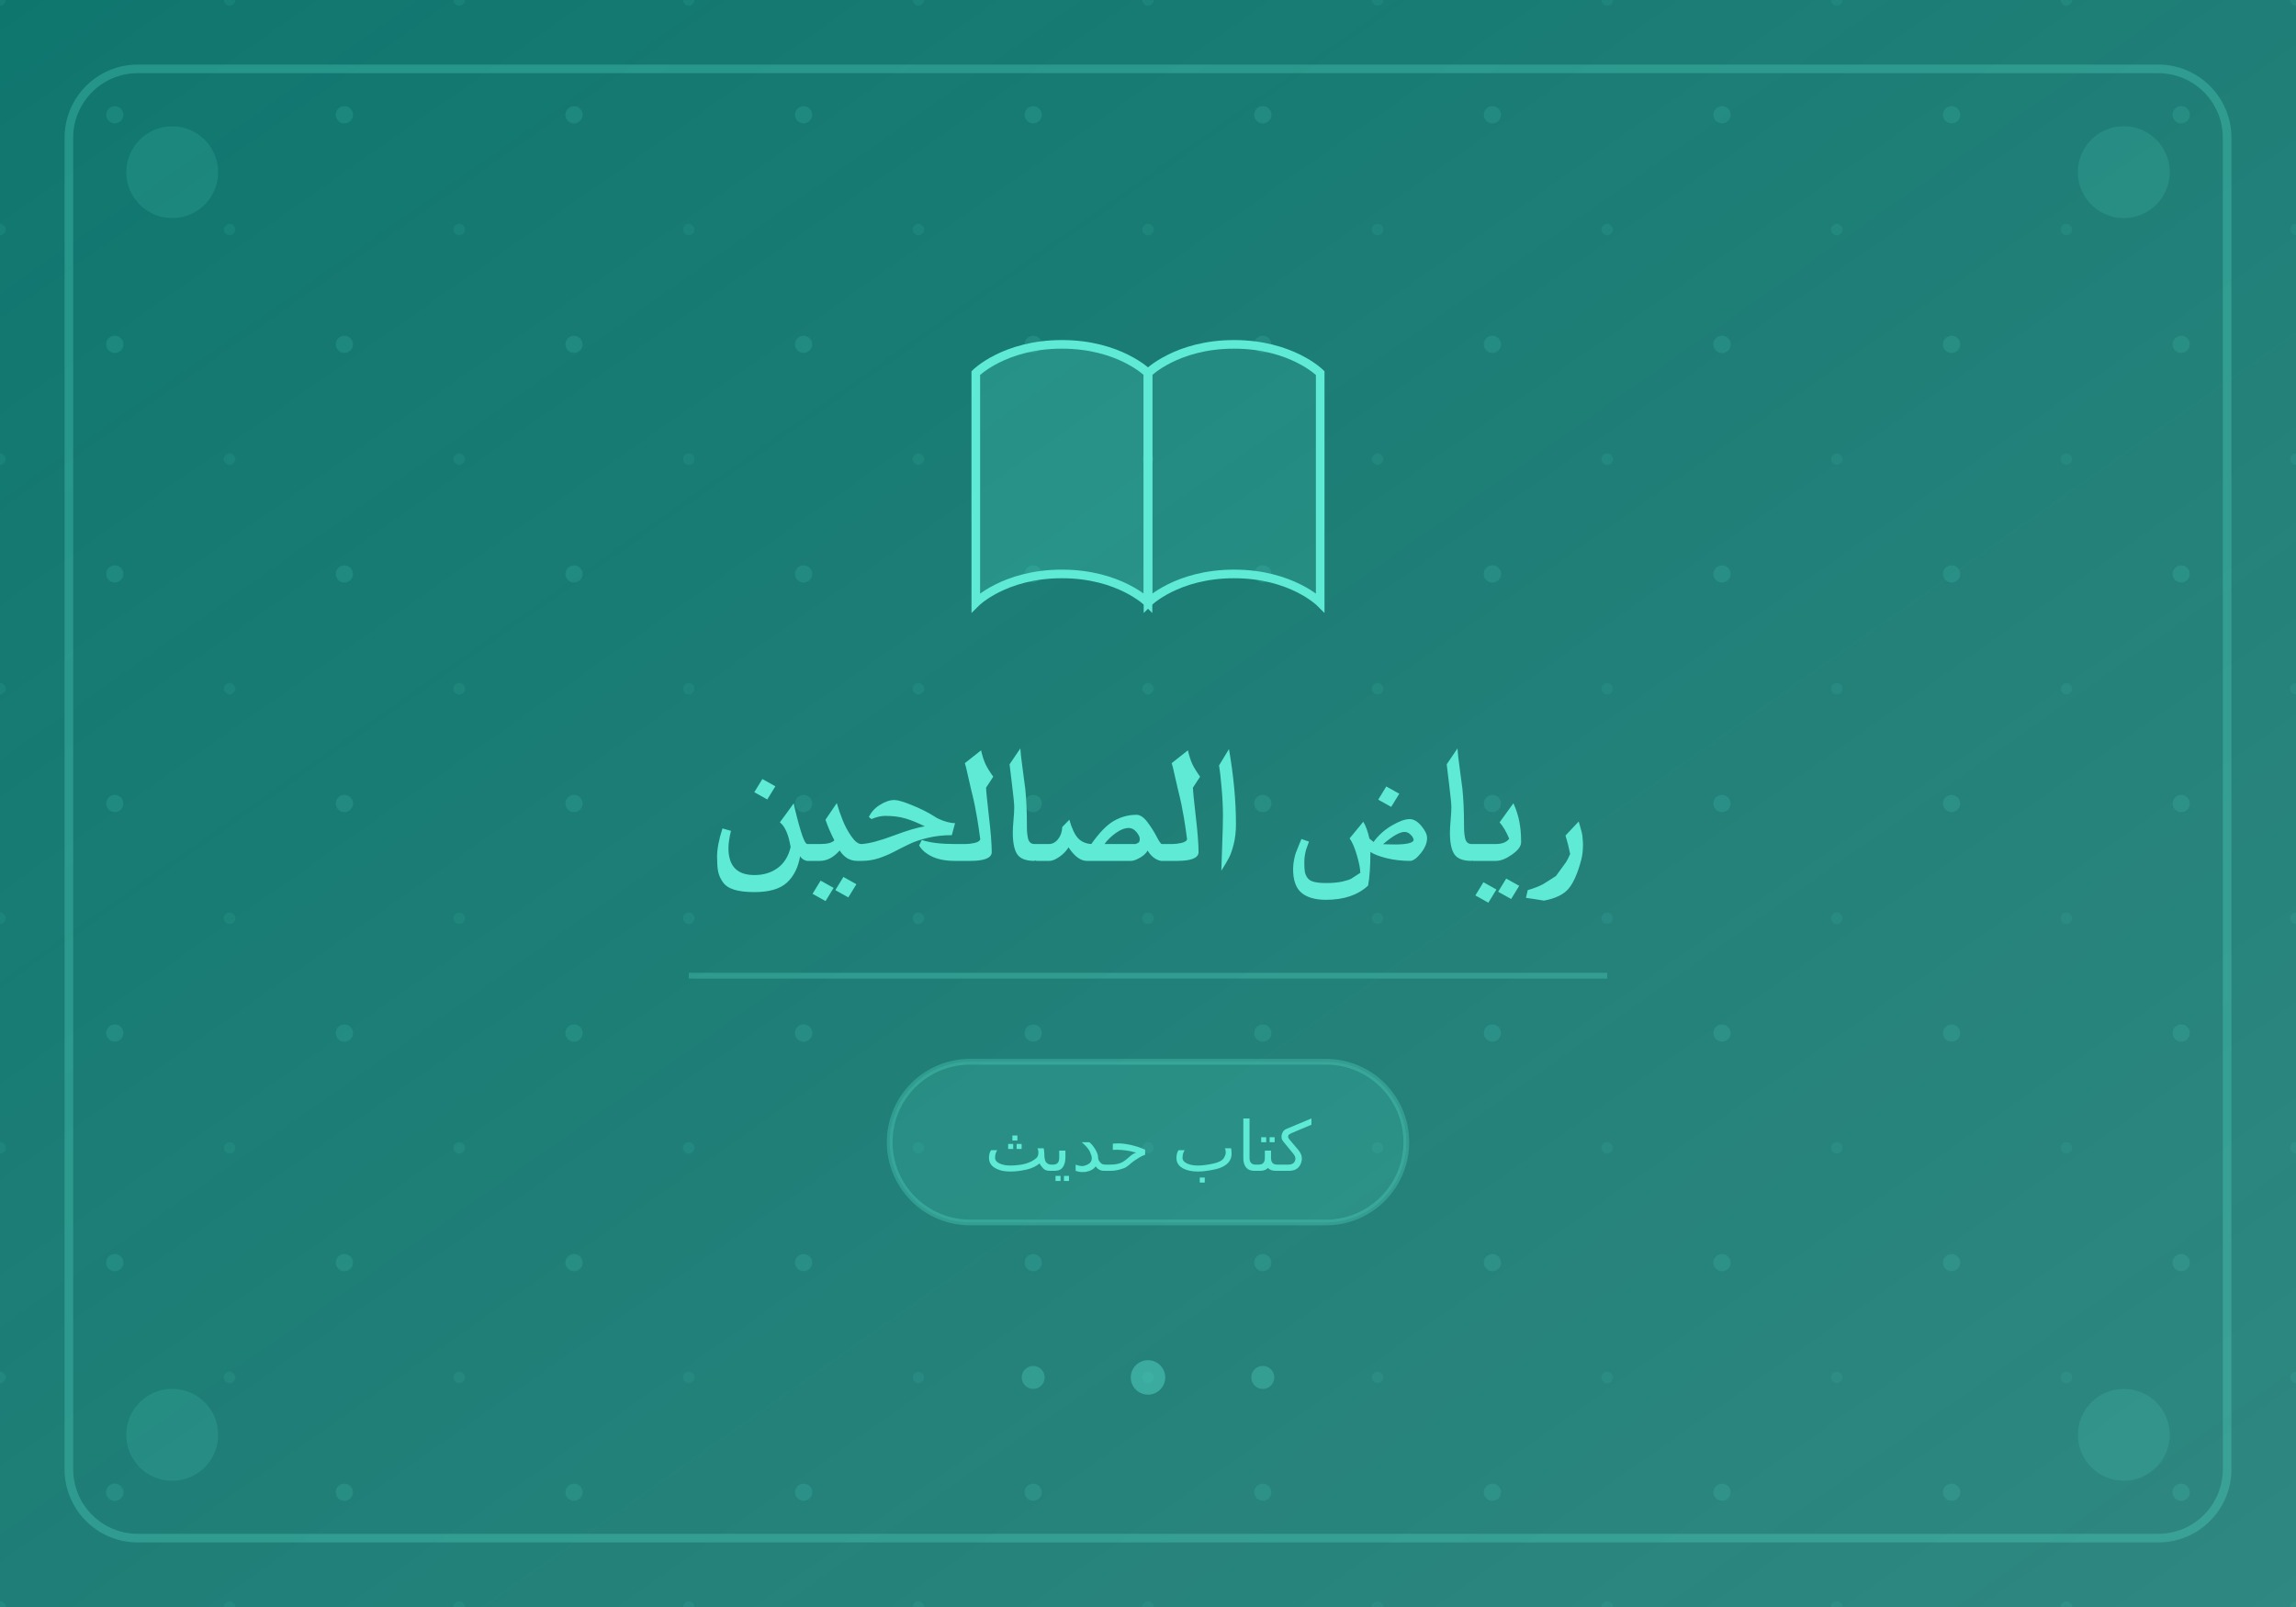
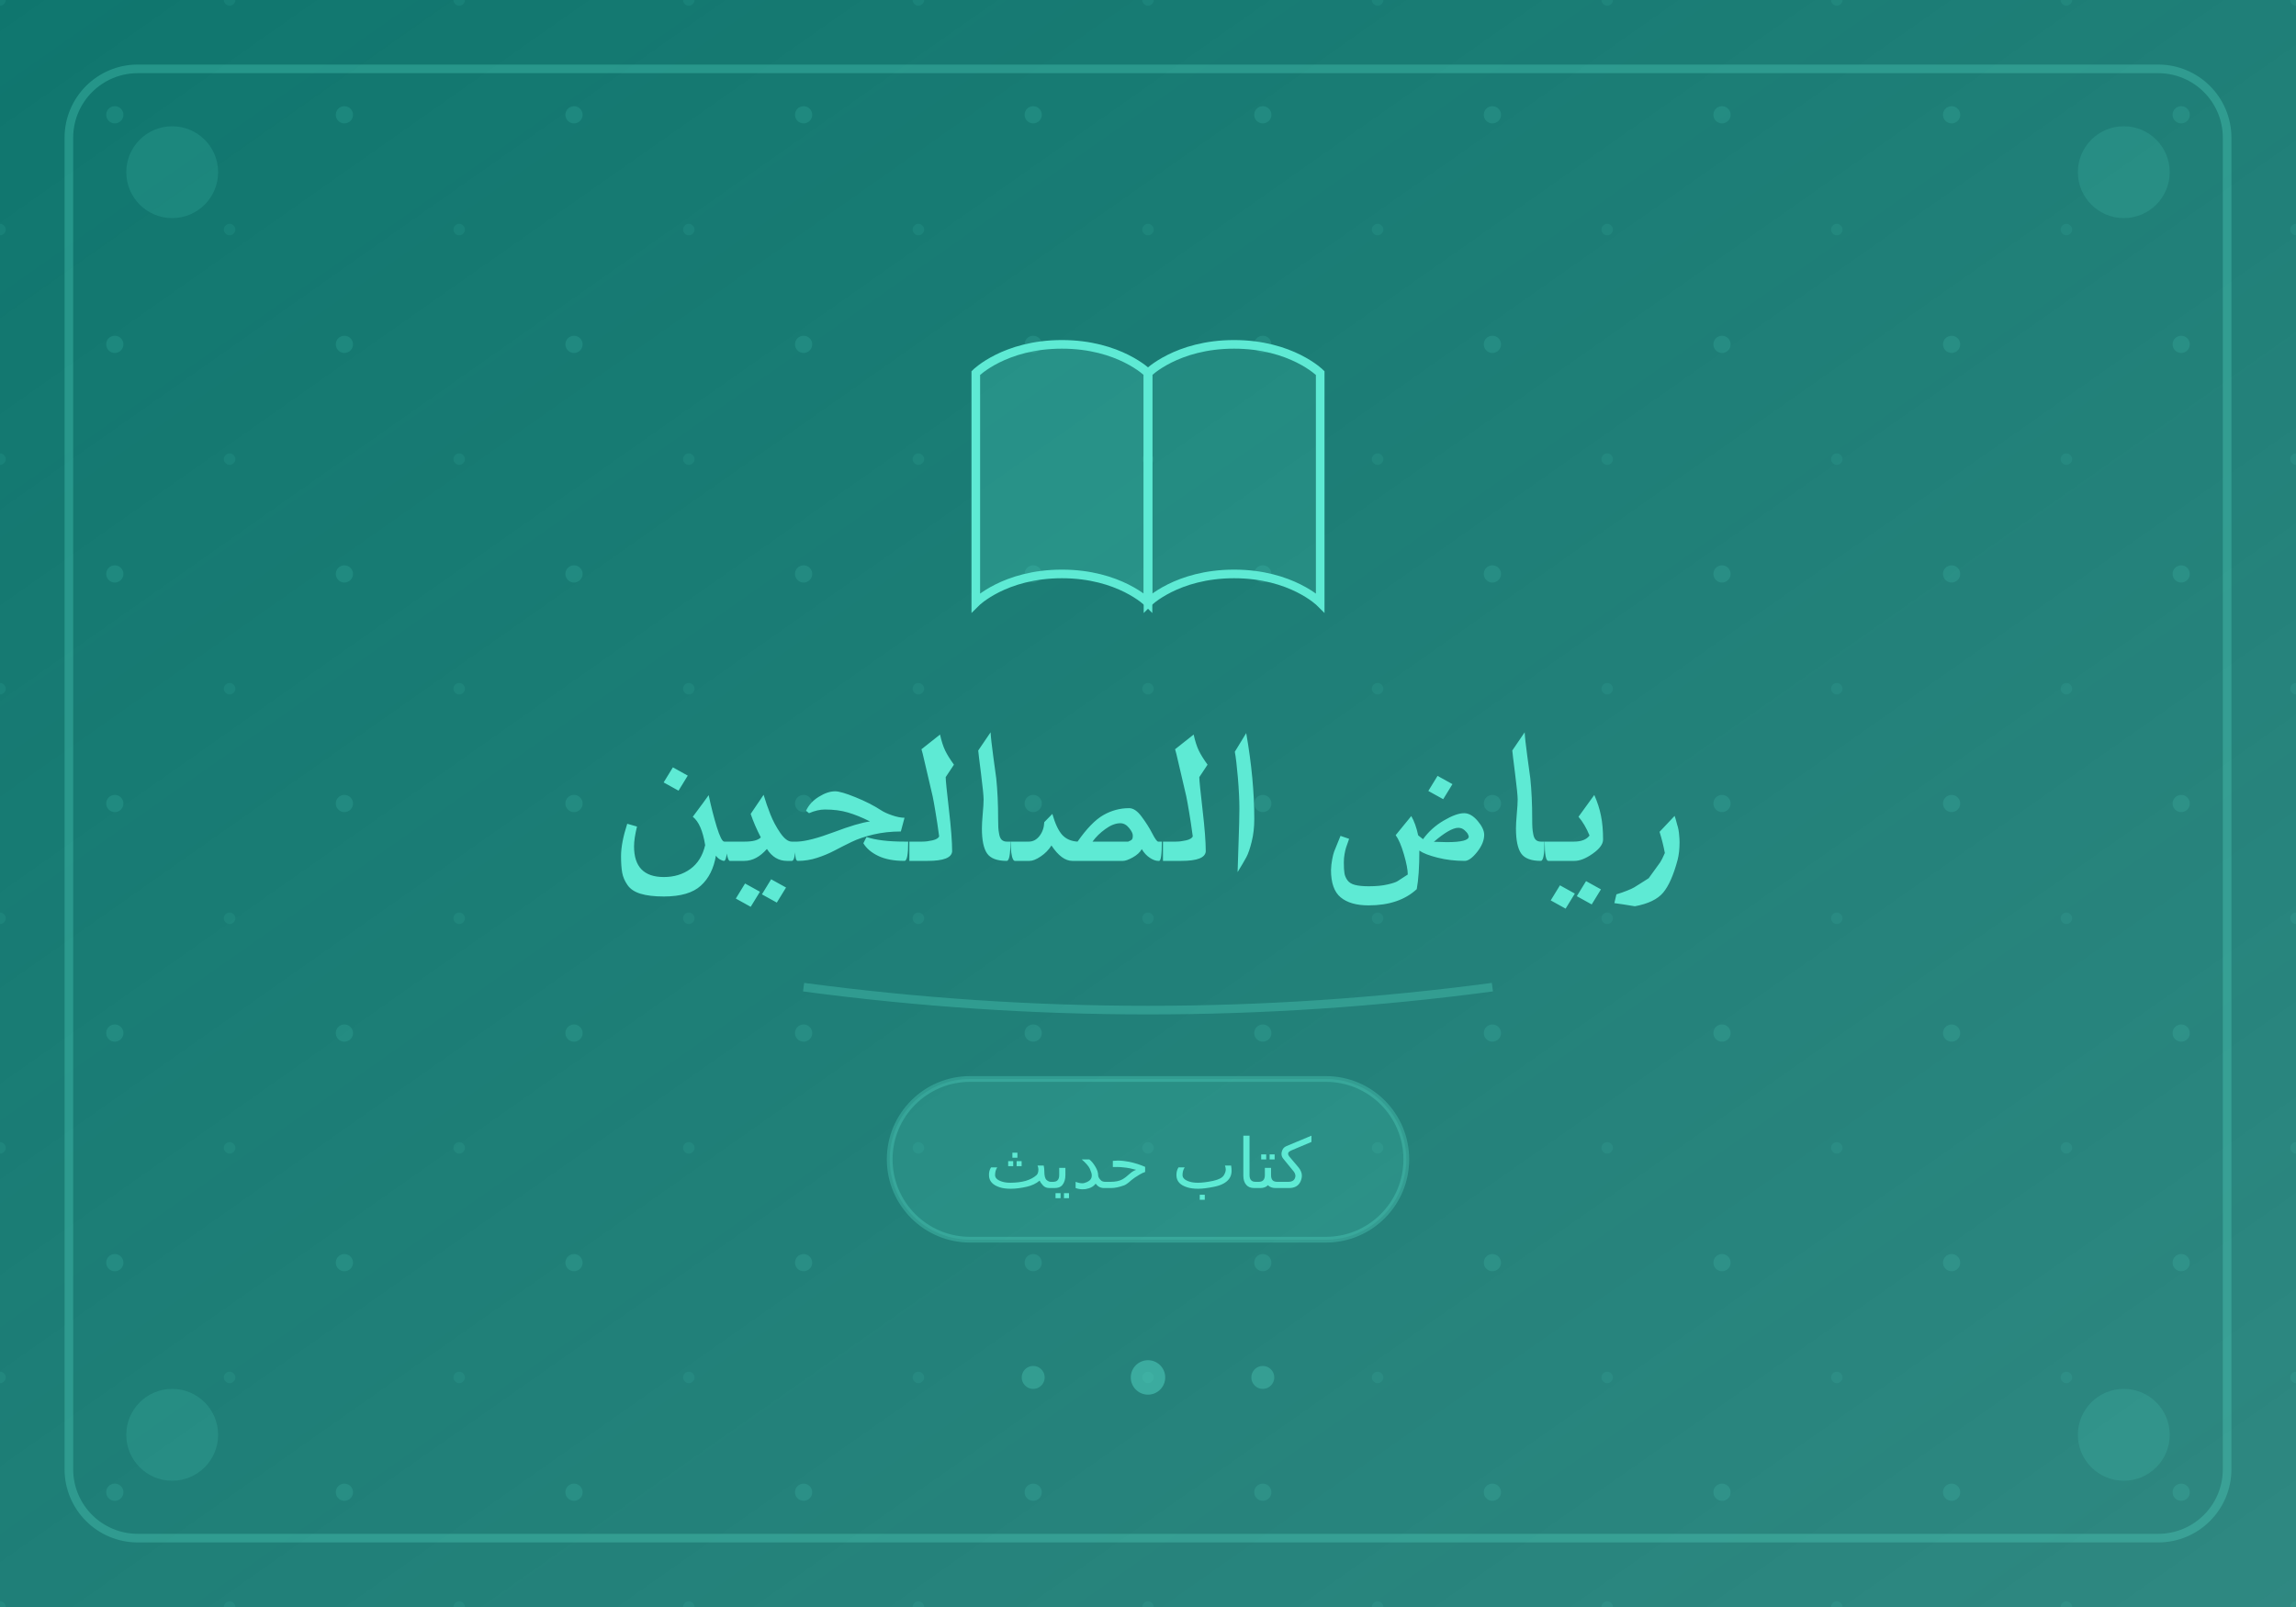
<svg xmlns="http://www.w3.org/2000/svg" width="400" height="280" viewBox="0 0 400 280">
  <defs>
    <linearGradient id="bg" x1="0%" y1="0%" x2="100%" y2="100%">
      <stop offset="0%" style="stop-color:#0f766e;stop-opacity:1" />
      <stop offset="100%" style="stop-color:#0f766edd;stop-opacity:1" />
    </linearGradient>
    <pattern id="pattern-riyad_assalihin" width="40" height="40" patternUnits="userSpaceOnUse">
      <circle cx="20" cy="20" r="1.5" fill="#5eead422" />
      <circle cx="0" cy="0" r="1" fill="#5eead415" />
      <circle cx="40" cy="0" r="1" fill="#5eead415" />
      <circle cx="0" cy="40" r="1" fill="#5eead415" />
      <circle cx="40" cy="40" r="1" fill="#5eead415" />
    </pattern>
  </defs>
  <rect width="400" height="280" fill="url(#bg)" />
  <rect width="400" height="280" fill="url(#pattern-riyad_assalihin)" />
  <rect x="12" y="12" width="376" height="256" rx="12" fill="none" stroke="#5eead444" stroke-width="1.5" />
  <circle cx="30" cy="30" r="8" fill="#5eead422" />
  <circle cx="370" cy="30" r="8" fill="#5eead422" />
  <circle cx="30" cy="250" r="8" fill="#5eead422" />
  <circle cx="370" cy="250" r="8" fill="#5eead422" />
  <g transform="translate(175, 60)" fill="#5eead4">
    <path d="M25 5 C25 5 20 0 10 0 C0 0 -5 5 -5 5 L-5 45 C-5 45 0 40 10 40 C20 40 25 45 25 45 Z" fill="#5eead433" stroke="#5eead4" stroke-width="1.5" />
    <path d="M25 5 C25 5 30 0 40 0 C50 0 55 5 55 5 L55 45 C55 45 50 40 40 40 C30 40 25 45 25 45 Z" fill="#5eead422" stroke="#5eead4" stroke-width="1.5" />
    <line x1="25" y1="5" x2="25" y2="45" stroke="#5eead4" stroke-width="1" />
  </g>
-   <text x="200" y="150" text-anchor="middle" fill="#5eead4" font-family="'Amiri', 'Traditional Arabic', serif" font-size="28" font-weight="bold">رياض الصالحين</text>
-   <line x1="120" y1="170" x2="280" y2="170" stroke="#5eead444" stroke-width="1" />
-   <rect x="155" y="185" width="90" height="28" rx="14" fill="#5eead422" stroke="#5eead444" stroke-width="1" />
-   <text x="200" y="204" text-anchor="middle" fill="#5eead4" font-family="'Tajawal', sans-serif" font-size="12" font-weight="500">كتاب حديث</text>
+   <text x="200" y="150" text-anchor="middle" fill="#5eead4" font-family="'Thuluth', 'AMiri', 'Traditional Arabic', serif" font-size="32" font-weight="bold" letter-spacing="1">رياض الصالحين</text>
+   <path d="M140 172 Q200 180 260 172" fill="none" stroke="#5eead444" stroke-width="1.5" />
+   <rect x="155" y="188" width="90" height="28" rx="14" fill="#5eead422" stroke="#5eead444" stroke-width="1" />
+   <text x="200" y="207" text-anchor="middle" fill="#5eead4" font-family="'Tajawal', sans-serif" font-size="12" font-weight="500">كتاب حديث</text>
  <circle cx="180" cy="240" r="2" fill="#5eead444" />
  <circle cx="200" cy="240" r="3" fill="#5eead466" />
  <circle cx="220" cy="240" r="2" fill="#5eead444" />
</svg>
